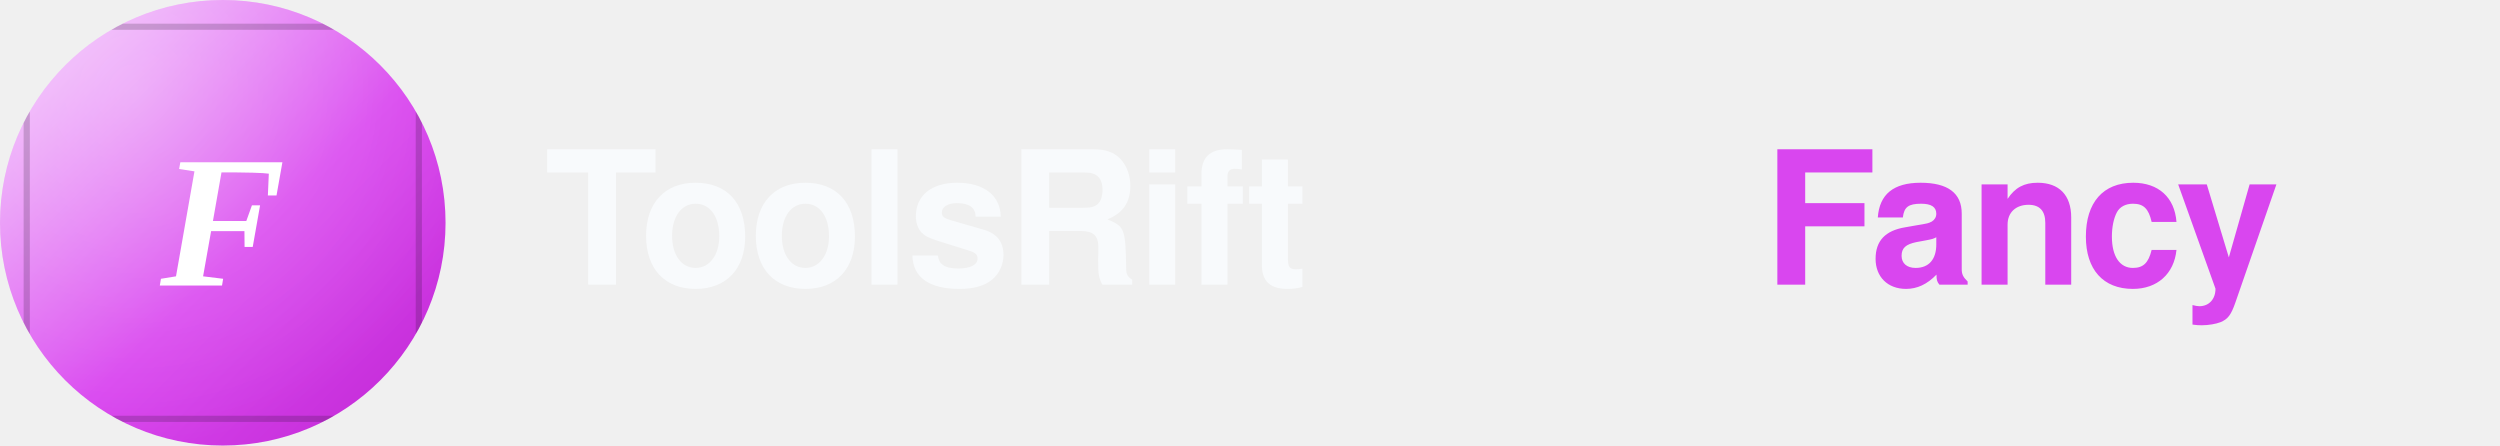
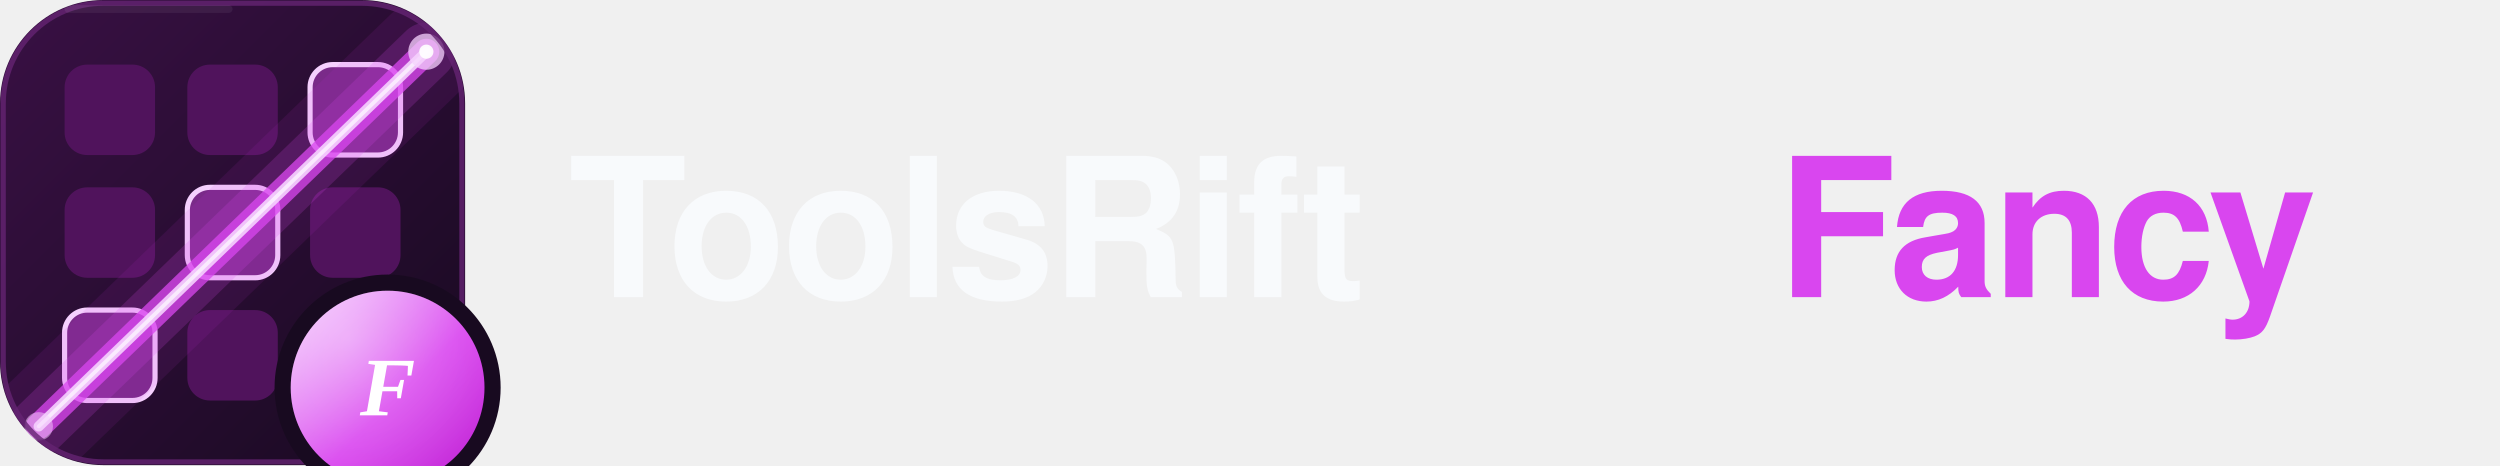
- <svg xmlns="http://www.w3.org/2000/svg" viewBox="0 0 404 72" width="404" height="72" role="img" aria-label="ToolsRift Fancy">
+ <svg xmlns="http://www.w3.org/2000/svg" viewBox="0 0 387 72" width="387" height="72" role="img" aria-label="ToolsRift Fancy">
  <g>
    <defs>
-       <linearGradient id="l-g" x1="0" y1="0" x2="1" y2="1">
+       <linearGradient id="l-bg" x1="0" y1="0" x2="1" y2="1">
+         <stop offset="0" stop-color="#391044" />
+         <stop offset="1" stop-color="#180a20" />
+       </linearGradient>
+       <linearGradient id="l-cg" x1="0" y1="0" x2="1" y2="1">
        <stop offset="0" stop-color="#F5D0FE" />
        <stop offset="0.55" stop-color="#D946EF" />
        <stop offset="1" stop-color="#C026D3" />
      </linearGradient>
-       <radialGradient id="l-hl" cx="0.3" cy="0.2" r="0.8">
-         <stop offset="0" stop-color="#fff" stop-opacity="0.28" />
+       <radialGradient id="l-hl" cx="0.3" cy="0.25" r="0.8">
+         <stop offset="0" stop-color="#fff" stop-opacity="0.3" />
        <stop offset="1" stop-color="#fff" stop-opacity="0" />
      </radialGradient>
      <clipPath id="l-c">
-         <circle cx="36" cy="36" r="36" />
+         <rect width="72.00" height="72.00" rx="16.00" />
      </clipPath>
    </defs>
+     <rect width="72.00" height="72.00" rx="16.00" fill="url(#l-bg)" />
    <g clip-path="url(#l-c)">
-       <rect width="72" height="72" fill="url(#l-g)" />
-       <rect width="72" height="72" fill="url(#l-hl)" />
-       <rect x="4.32" y="4.32" width="63.36" height="63.36" rx="11.52" fill="none" stroke="#0D0612" stroke-opacity="0.18" stroke-width="1" />
+       <rect x="10.00" y="10.00" width="14.00" height="14.00" rx="3.50" fill="#50135c" />
+       <rect x="29.00" y="10.00" width="14.00" height="14.00" rx="3.50" fill="#50135c" />
+       <rect x="48.00" y="10.00" width="14.00" height="14.00" rx="3.50" fill="#50135c" />
+       <rect x="10.00" y="29.00" width="14.00" height="14.00" rx="3.50" fill="#50135c" />
+       <rect x="29.00" y="29.00" width="14.00" height="14.00" rx="3.50" fill="#50135c" />
+       <rect x="48.00" y="29.00" width="14.00" height="14.00" rx="3.50" fill="#50135c" />
+       <rect x="10.00" y="48.00" width="14.00" height="14.00" rx="3.50" fill="#50135c" />
+       <rect x="29.00" y="48.00" width="14.00" height="14.00" rx="3.50" fill="#50135c" />
+       <rect x="48.00" y="48.00" width="14.00" height="14.00" rx="3.50" fill="#50135c" />
+       <rect x="48.00" y="10.00" width="14.00" height="14.00" rx="3.50" fill="#7a2a89" stroke="#F5D0FE" stroke-width="0.80" />
+       <rect x="29.00" y="29.00" width="14.00" height="14.00" rx="3.50" fill="#7a2a89" stroke="#F5D0FE" stroke-width="0.80" />
+       <rect x="10.00" y="48.00" width="14.00" height="14.00" rx="3.50" fill="#7a2a89" stroke="#F5D0FE" stroke-width="0.80" />
+       <g class="tr-rift">
+         <line x1="66.00" y1="8.00" x2="6.00" y2="66.00" stroke="#C026D3" stroke-width="16.00" stroke-linecap="round" opacity="0.1" />
+         <line x1="66.00" y1="8.00" x2="6.00" y2="66.00" stroke="#D946EF" stroke-width="9.00" stroke-linecap="round" opacity="0.18" />
+         <line x1="66.00" y1="8.00" x2="6.00" y2="66.00" stroke="#D946EF" stroke-width="4.00" stroke-linecap="round" opacity="0.75" />
+         <line x1="66.00" y1="8.00" x2="6.00" y2="66.00" stroke="#F5D0FE" stroke-width="1.60" stroke-linecap="round" opacity="0.9" />
+         <line x1="66.00" y1="8.00" x2="6.00" y2="66.00" stroke="#FFFFFF" stroke-width="0.60" stroke-linecap="round" opacity="0.65" />
+       </g>
+       <circle cx="66.00" cy="8.00" r="2.80" fill="#F5D0FE" opacity="0.75" />
+       <circle cx="66.00" cy="8.00" r="1.10" fill="#fff" opacity="0.9" />
+       <circle cx="6.00" cy="66.00" r="2.20" fill="#F5D0FE" opacity="0.5" />
    </g>
-     <g transform="translate(12.96 12.96) scale(0.4608)" color="#ffffff">
+     <rect x="0.50" y="0.50" width="71.00" height="71.00" rx="15.50" fill="none" stroke="#642372" stroke-width="0.80" opacity="0.8" />
+     <rect x="10.00" y="0.80" width="26.00" height="1.20" rx="0.60" fill="#fff" opacity="0.06" />
+     <circle cx="60.00" cy="60.00" r="17.50" fill="#180a20" />
+     <circle cx="60.00" cy="60.00" r="15.00" fill="url(#l-cg)" />
+     <circle cx="60.00" cy="60.00" r="15.00" fill="url(#l-hl)" />
+     <g transform="translate(50.25 50.25) scale(0.195)" color="#ffffff">
      <text x="50" y="72" text-anchor="middle" font-family="Georgia, 'Times New Roman', serif" font-style="italic" font-weight="700" font-size="66" fill="currentColor">F</text>
    </g>
  </g>
  <text x="88" y="46" font-family="Sora, 'Segoe UI', system-ui, -apple-system, Helvetica, Arial, sans-serif" font-weight="800" font-size="30" letter-spacing="-0.6" fill="#F8FAFC">ToolsRift</text>
-   <text x="285" y="46" font-family="Sora, 'Segoe UI', system-ui, -apple-system, Helvetica, Arial, sans-serif" font-weight="800" font-size="30" letter-spacing="-0.6" fill="#D946EF">Fancy</text>
+   <text x="275.2" y="46" font-family="Sora, 'Segoe UI', system-ui, -apple-system, Helvetica, Arial, sans-serif" font-weight="800" font-size="30" letter-spacing="-0.6" fill="#D946EF">Fancy</text>
</svg>
